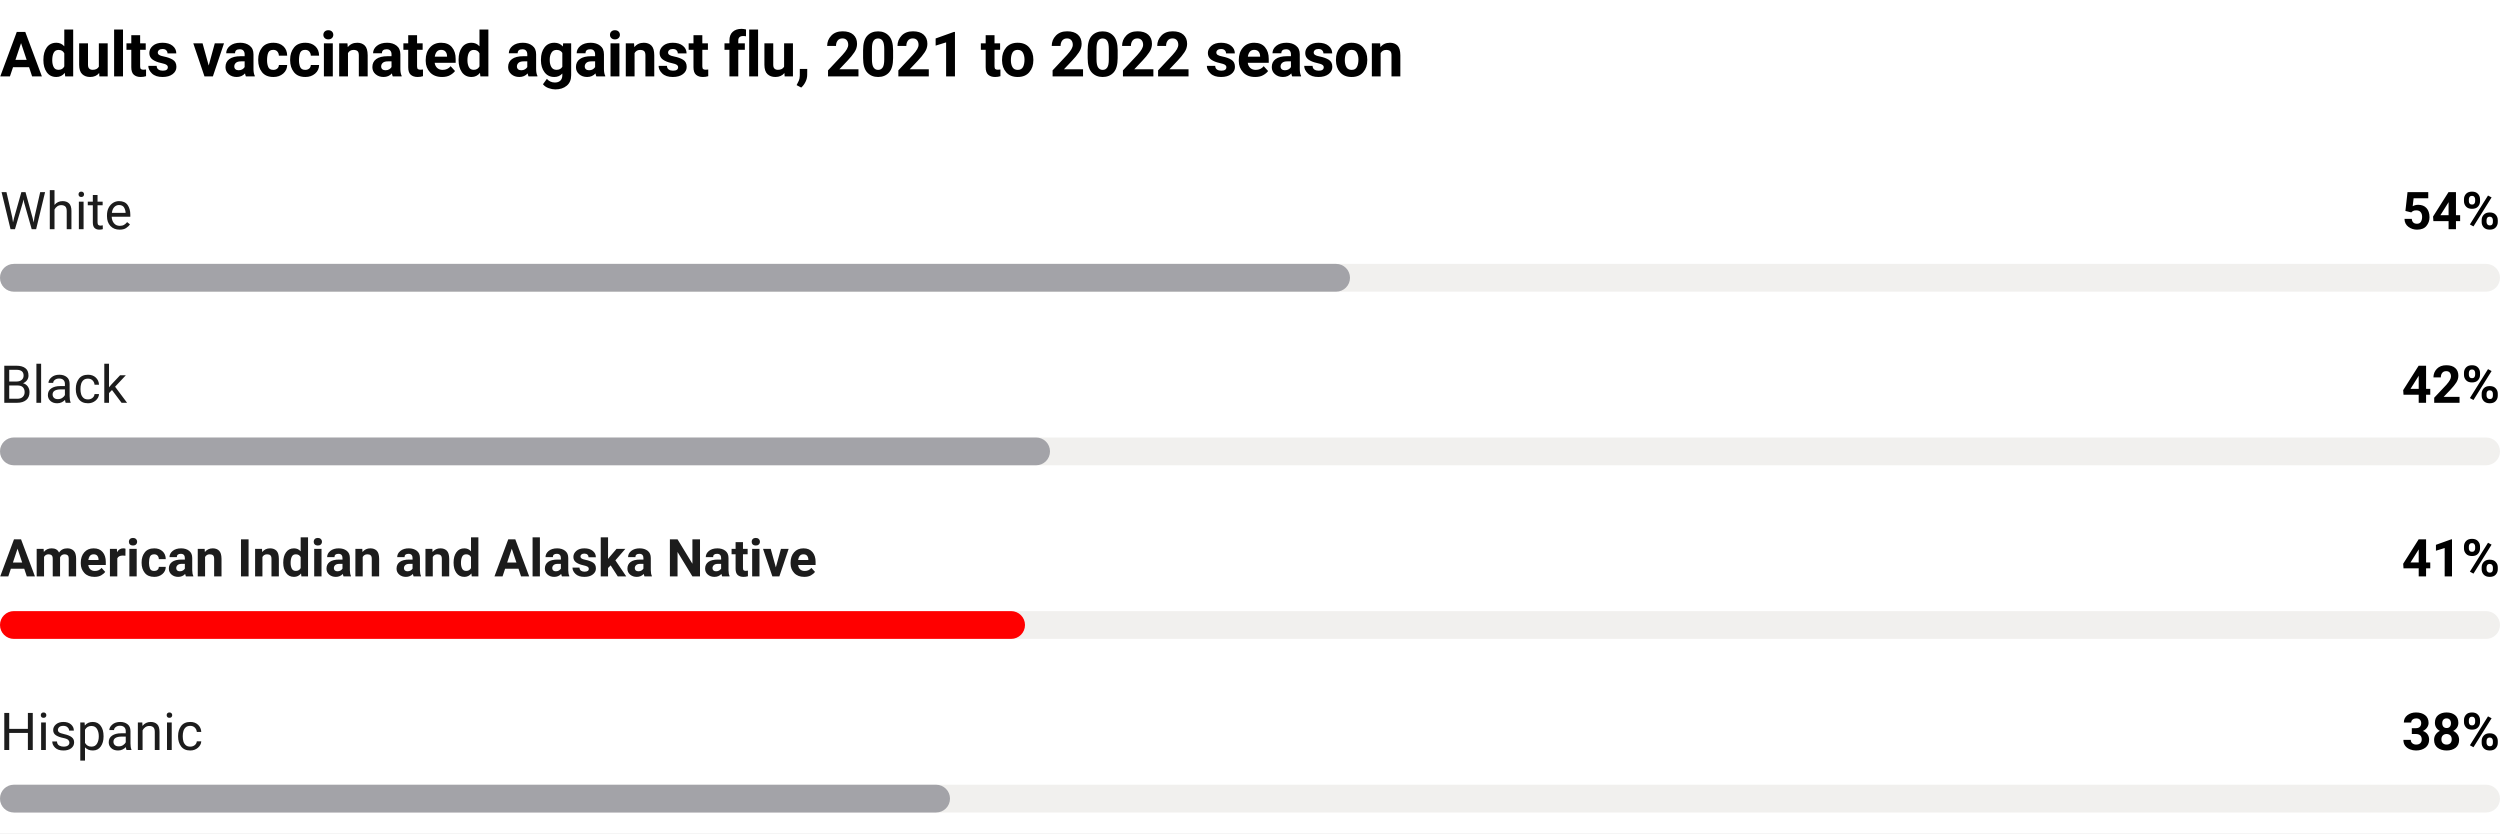
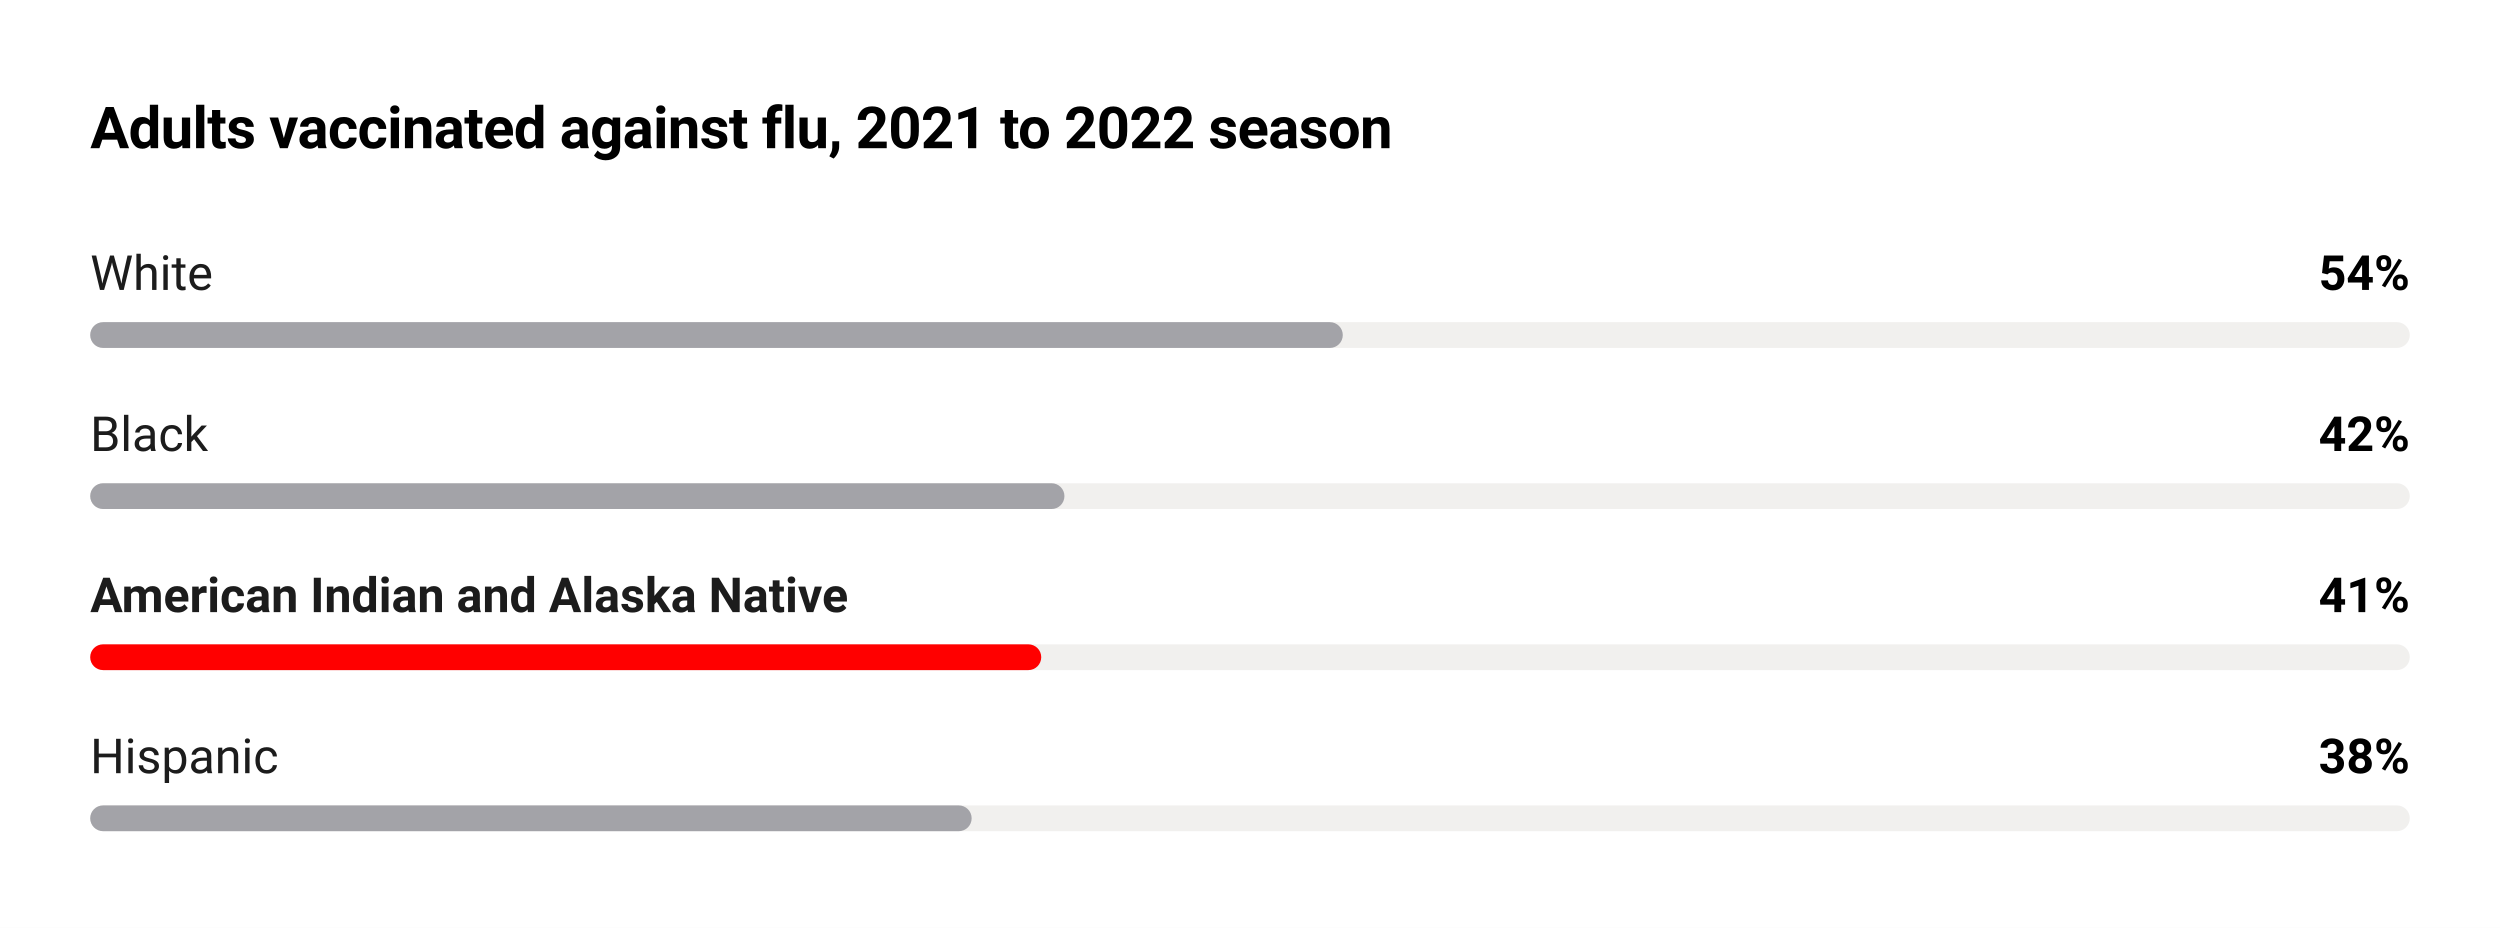
- <svg xmlns="http://www.w3.org/2000/svg" viewBox="0 0 720 240" width="720" height="240" role="img" aria-label="Adults vaccinated against flu, 2021 to 2022 season" font-family="-apple-system, BlinkMacSystemFont, 'Segoe UI', Roboto, 'Helvetica Neue', Arial, sans-serif">
-   <rect width="720" height="240" fill="#ffffff" />
+ <svg xmlns="http://www.w3.org/2000/svg" viewBox="-28 -24 776 288" width="776" height="288" data-inset="28 24" role="img" aria-label="Adults vaccinated against flu, 2021 to 2022 season" font-family="-apple-system, BlinkMacSystemFont, 'Segoe UI', Roboto, 'Helvetica Neue', Arial, sans-serif">
+   <rect x="-28" y="-24" width="776" height="288" fill="#ffffff" />
  <text x="0" y="22" font-size="18" font-weight="700" fill="#000000" letter-spacing="-0.2">Adults vaccinated against flu, 2021 to 2022 season</text>
  <text x="0" y="66" font-size="15" fill="#1c1c1c" font-weight="400">White</text>
  <text x="720" y="66" font-size="15" text-anchor="end" fill="#000000" font-weight="700">54%</text>
  <rect x="0" y="76" width="720" height="8" rx="4.0" fill="#f1f0ee" />
  <rect x="0" y="76" width="388.8" height="8" rx="4.0" fill="#a3a3a8" />
  <text x="0" y="116" font-size="15" fill="#1c1c1c" font-weight="400">Black</text>
  <text x="720" y="116" font-size="15" text-anchor="end" fill="#000000" font-weight="700">42%</text>
  <rect x="0" y="126" width="720" height="8" rx="4.0" fill="#f1f0ee" />
  <rect x="0" y="126" width="302.4" height="8" rx="4.0" fill="#a3a3a8" />
  <text x="0" y="166" font-size="15" fill="#1c1c1c" font-weight="600">American Indian and Alaska Native</text>
  <text x="720" y="166" font-size="15" text-anchor="end" fill="#000000" font-weight="700">41%</text>
  <rect x="0" y="176" width="720" height="8" rx="4.0" fill="#f1f0ee" />
  <rect x="0" y="176" width="295.2" height="8" rx="4.0" fill="#ff0000" />
  <text x="0" y="216" font-size="15" fill="#1c1c1c" font-weight="400">Hispanic</text>
  <text x="720" y="216" font-size="15" text-anchor="end" fill="#000000" font-weight="700">38%</text>
  <rect x="0" y="226" width="720" height="8" rx="4.0" fill="#f1f0ee" />
  <rect x="0" y="226" width="273.6" height="8" rx="4.0" fill="#a3a3a8" />
</svg>
